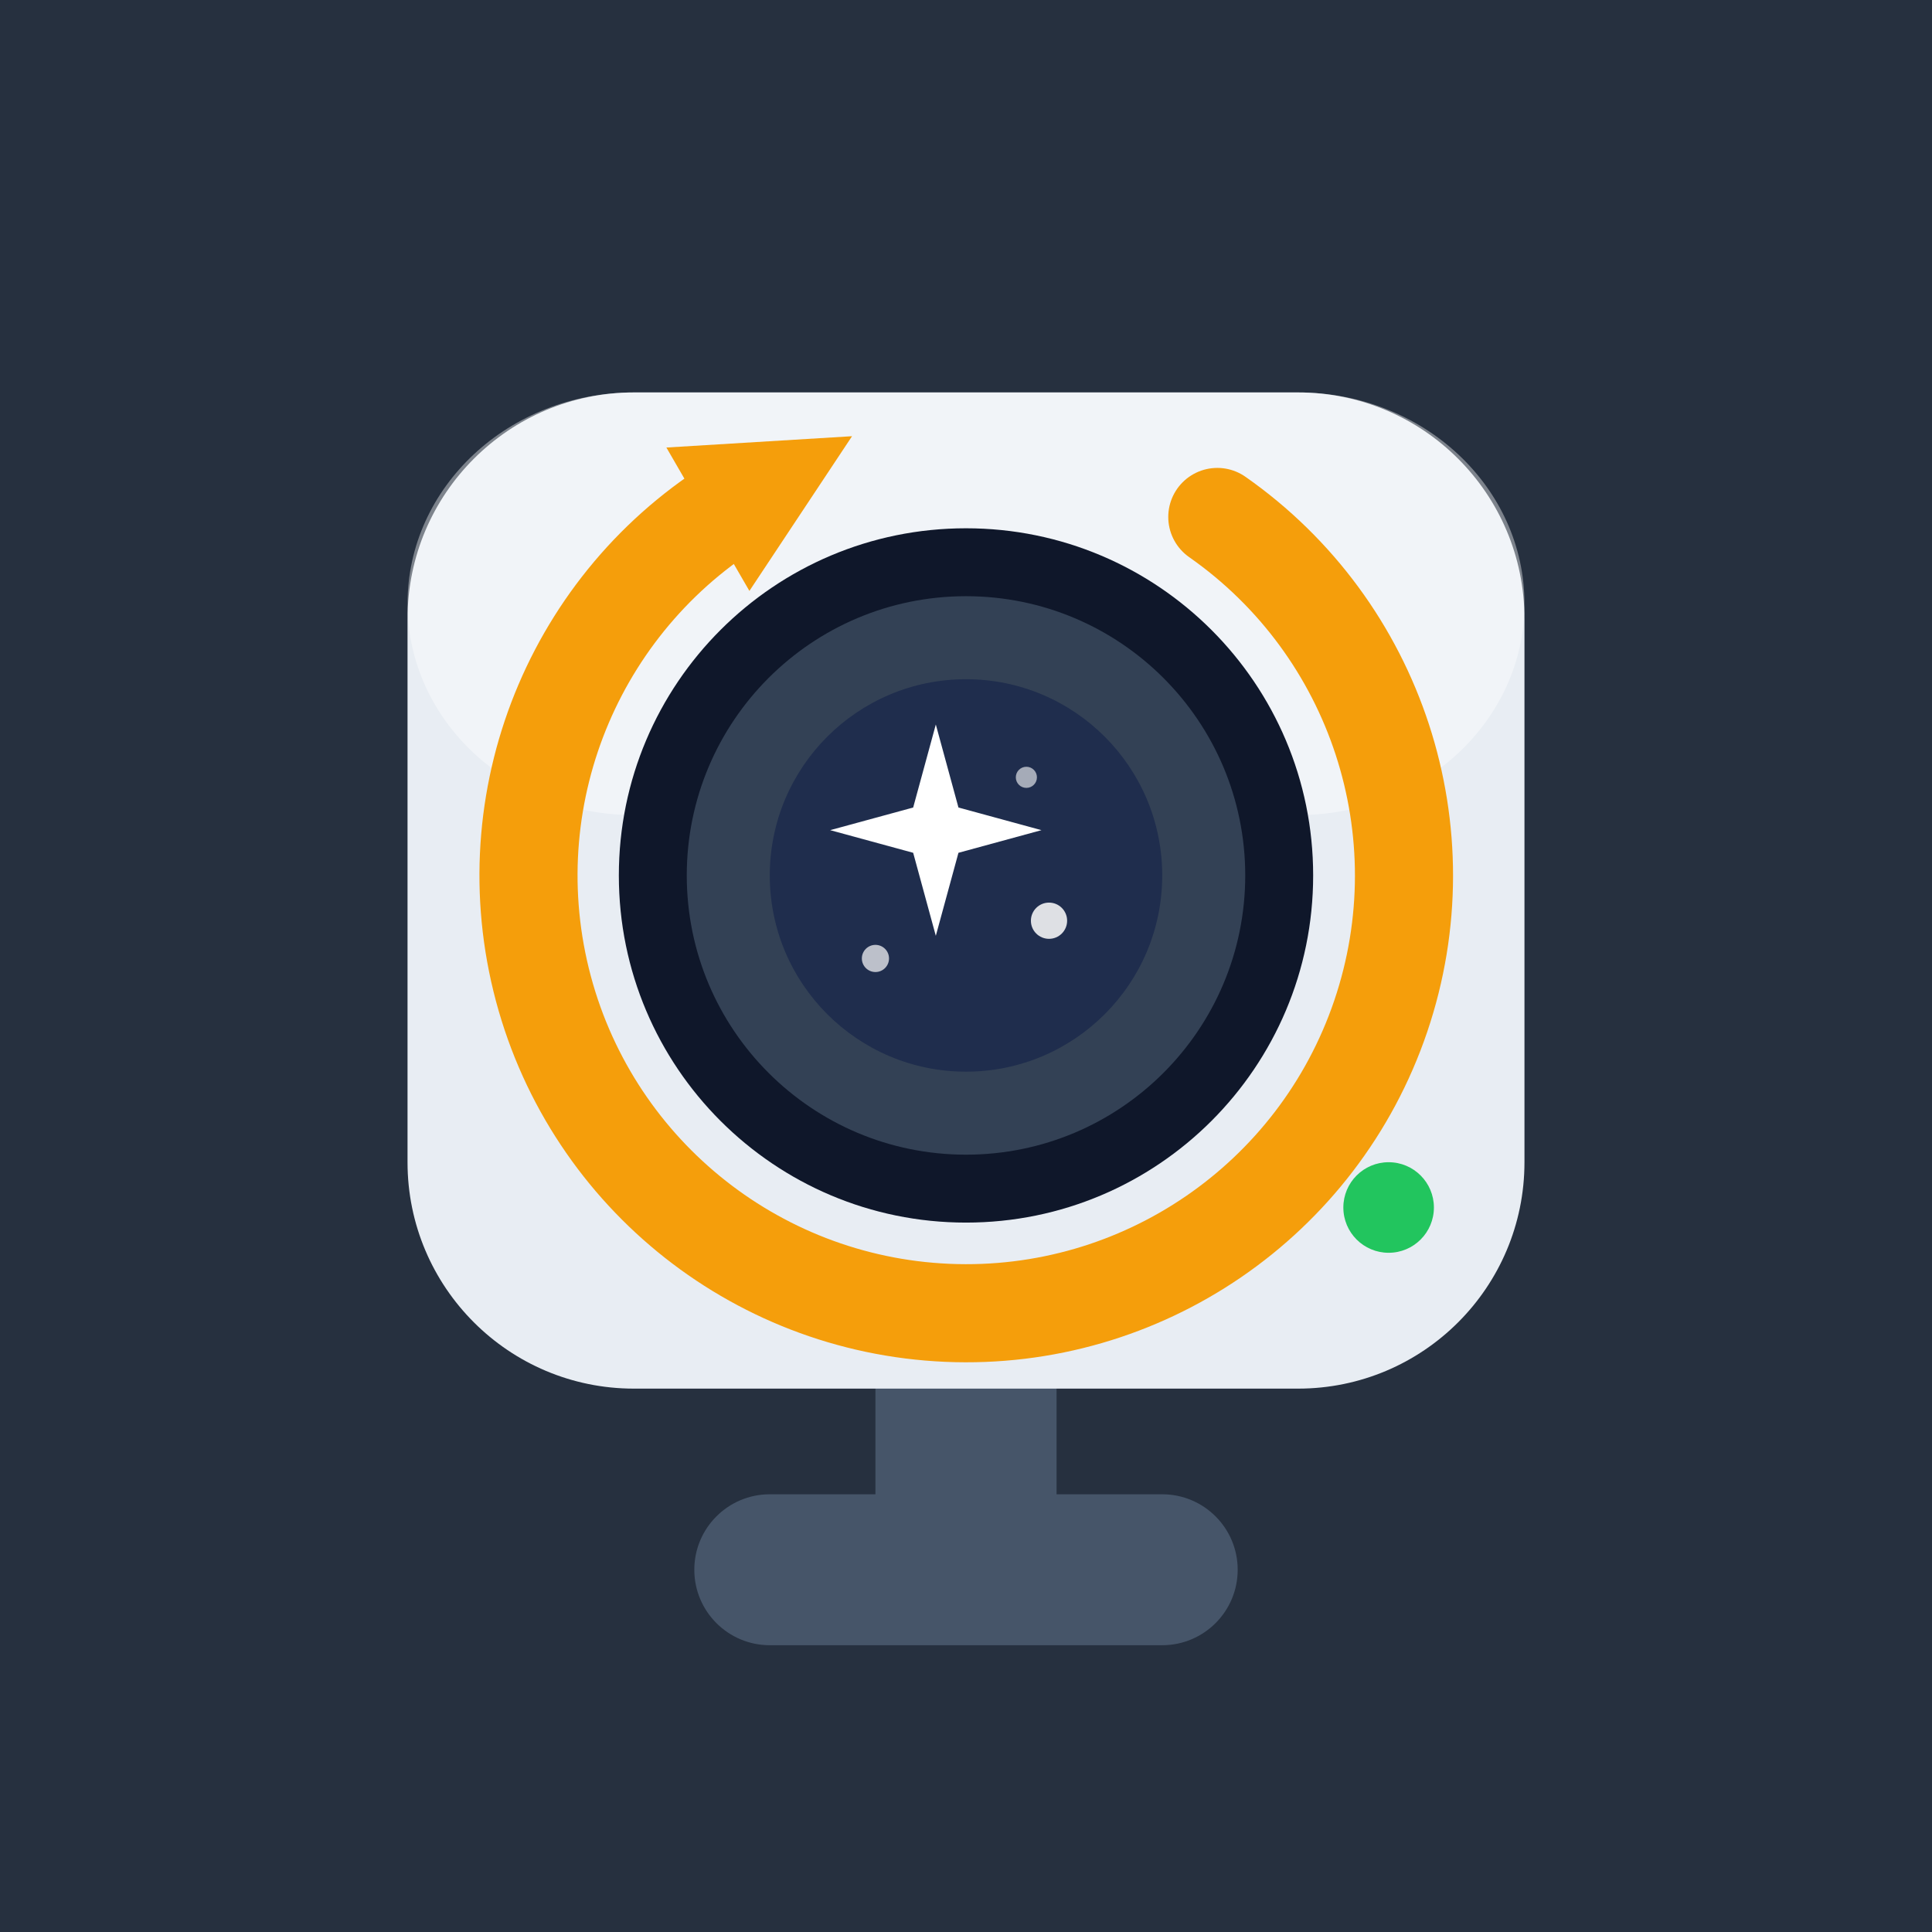
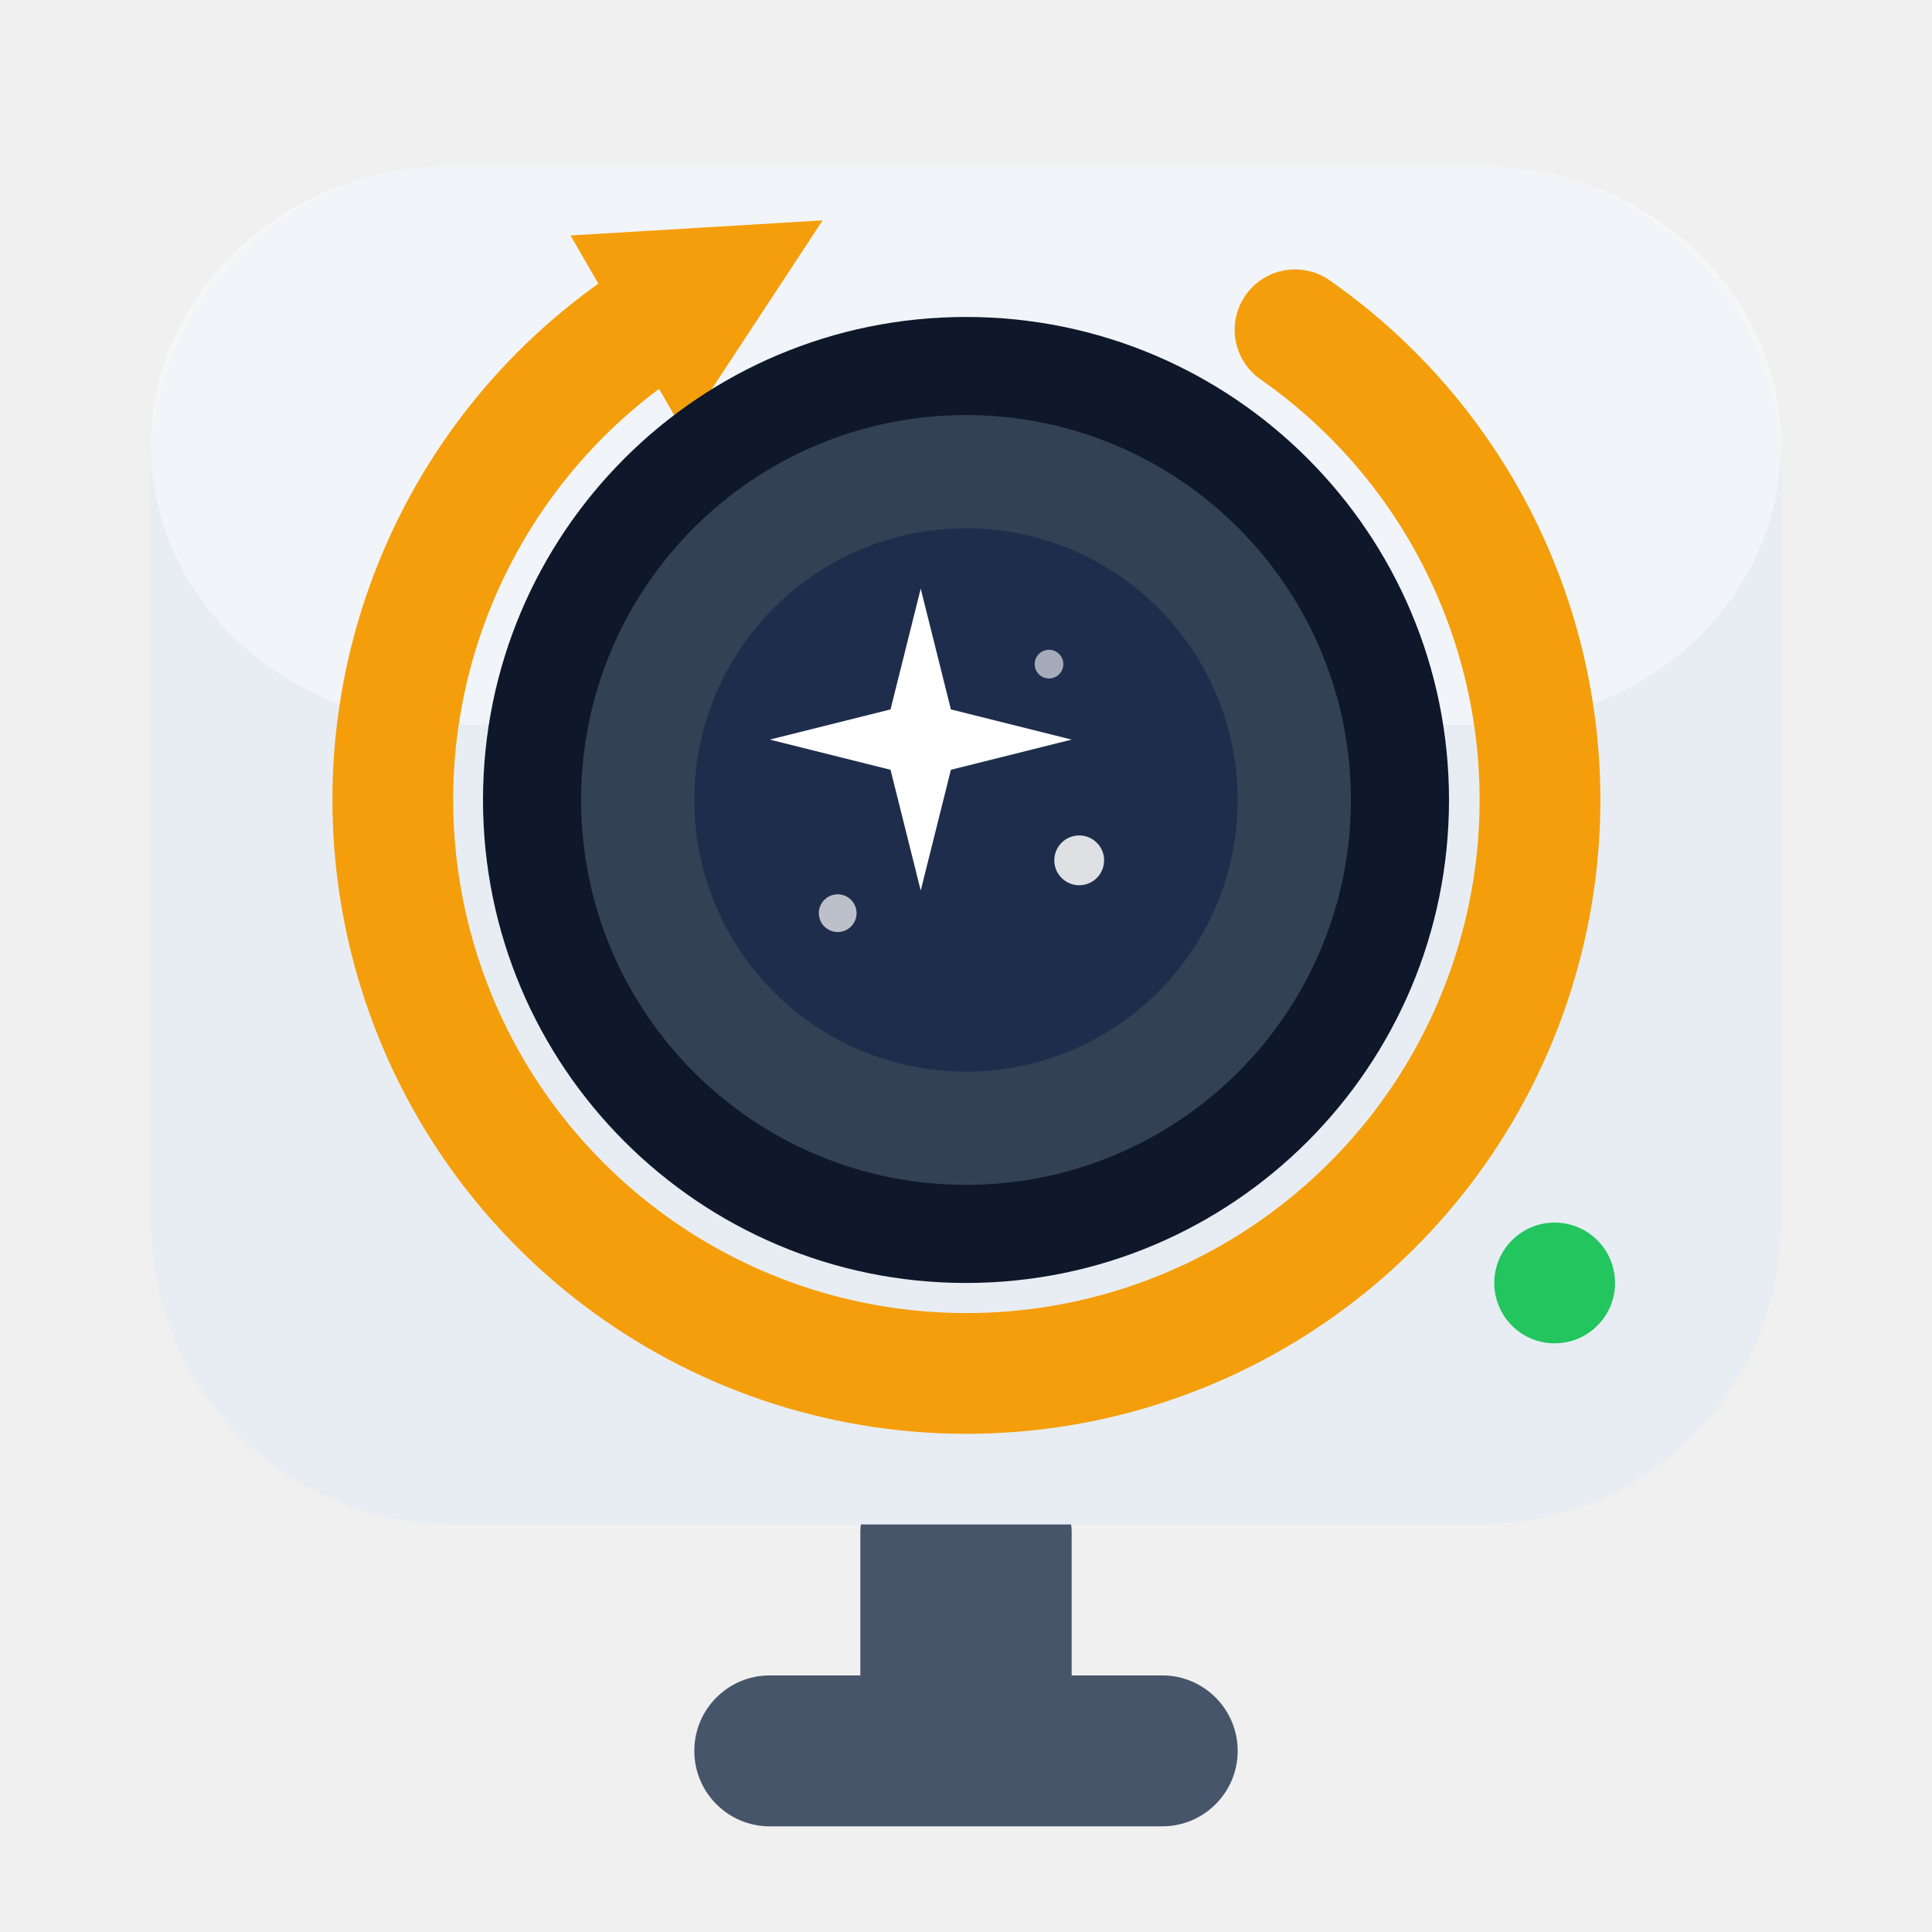
<svg xmlns="http://www.w3.org/2000/svg" width="256" height="256" viewBox="0 0 256 256">
-   <rect x="0" y="0" width="256" height="256" fill="#26303f" />
-   <rect x="116" y="176" width="24" height="30" rx="6" fill="#465569" />
-   <rect x="92" y="198" width="72" height="20" rx="10" fill="#465569" />
-   <rect x="54" y="52" width="148" height="132" rx="30" fill="#e8edf3" />
-   <rect x="54" y="52" width="148" height="56" rx="30" fill="#ffffff" opacity="0.4" />
-   <circle cx="184" cy="160" r="6" fill="#22c55e" />
-   <path d="M 161.3 68.5 A 58 58 0 1 1 99 65.8" fill="none" stroke="#f59e0b" stroke-width="13" stroke-linecap="round" />
-   <polygon points="112.9,57.8 99.3,78.3 88.3,59.3" fill="#f59e0b" />
-   <circle cx="128" cy="116" r="46" fill="#0f172a" />
-   <circle cx="128" cy="116" r="37" fill="#334155" />
-   <circle cx="128" cy="116" r="26" fill="#1f2d4d" />
-   <polygon points="124,96 127,107 138,110 127,113 124,124 121,113 110,110 121,107" fill="#ffffff" />
-   <circle cx="139" cy="122" r="2.4" fill="#ffffff" opacity="0.85" />
-   <circle cx="116" cy="127" r="1.8" fill="#ffffff" opacity="0.7" />
-   <circle cx="136" cy="103" r="1.4" fill="#ffffff" opacity="0.6" />
+   <rect x="114" y="196" width="28" height="34" rx="7" fill="#465569" />
+   <rect x="92" y="222" width="72" height="20" rx="10" fill="#465569" />
+   <rect x="20" y="22" width="216" height="180" rx="40" fill="#e8edf3" />
+   <rect x="20" y="22" width="216" height="74" rx="40" fill="#ffffff" opacity="0.4" />
+   <path d="M 171.6 43.7 A 76 76 0 1 1 90 40.2" fill="none" stroke="#f59e0b" stroke-width="16" stroke-linecap="round" />
+   <polygon points="109,29.2 90.6,57.2 75.6,31.2" fill="#f59e0b" />
+   <circle cx="128" cy="106" r="64" fill="#0f172a" />
+   <circle cx="128" cy="106" r="51" fill="#334155" />
+   <circle cx="128" cy="106" r="36" fill="#1f2d4d" />
+   <polygon points="122,78 126,94 142,98 126,102 122,118 118,102 102,98 118,94" fill="#ffffff" />
+   <circle cx="143" cy="114" r="3.3" fill="#ffffff" opacity="0.85" />
+   <circle cx="111" cy="121" r="2.5" fill="#ffffff" opacity="0.7" />
+   <circle cx="139" cy="88" r="1.9" fill="#ffffff" opacity="0.6" />
+   <circle cx="206" cy="170" r="8" fill="#22c55e" />
</svg>
